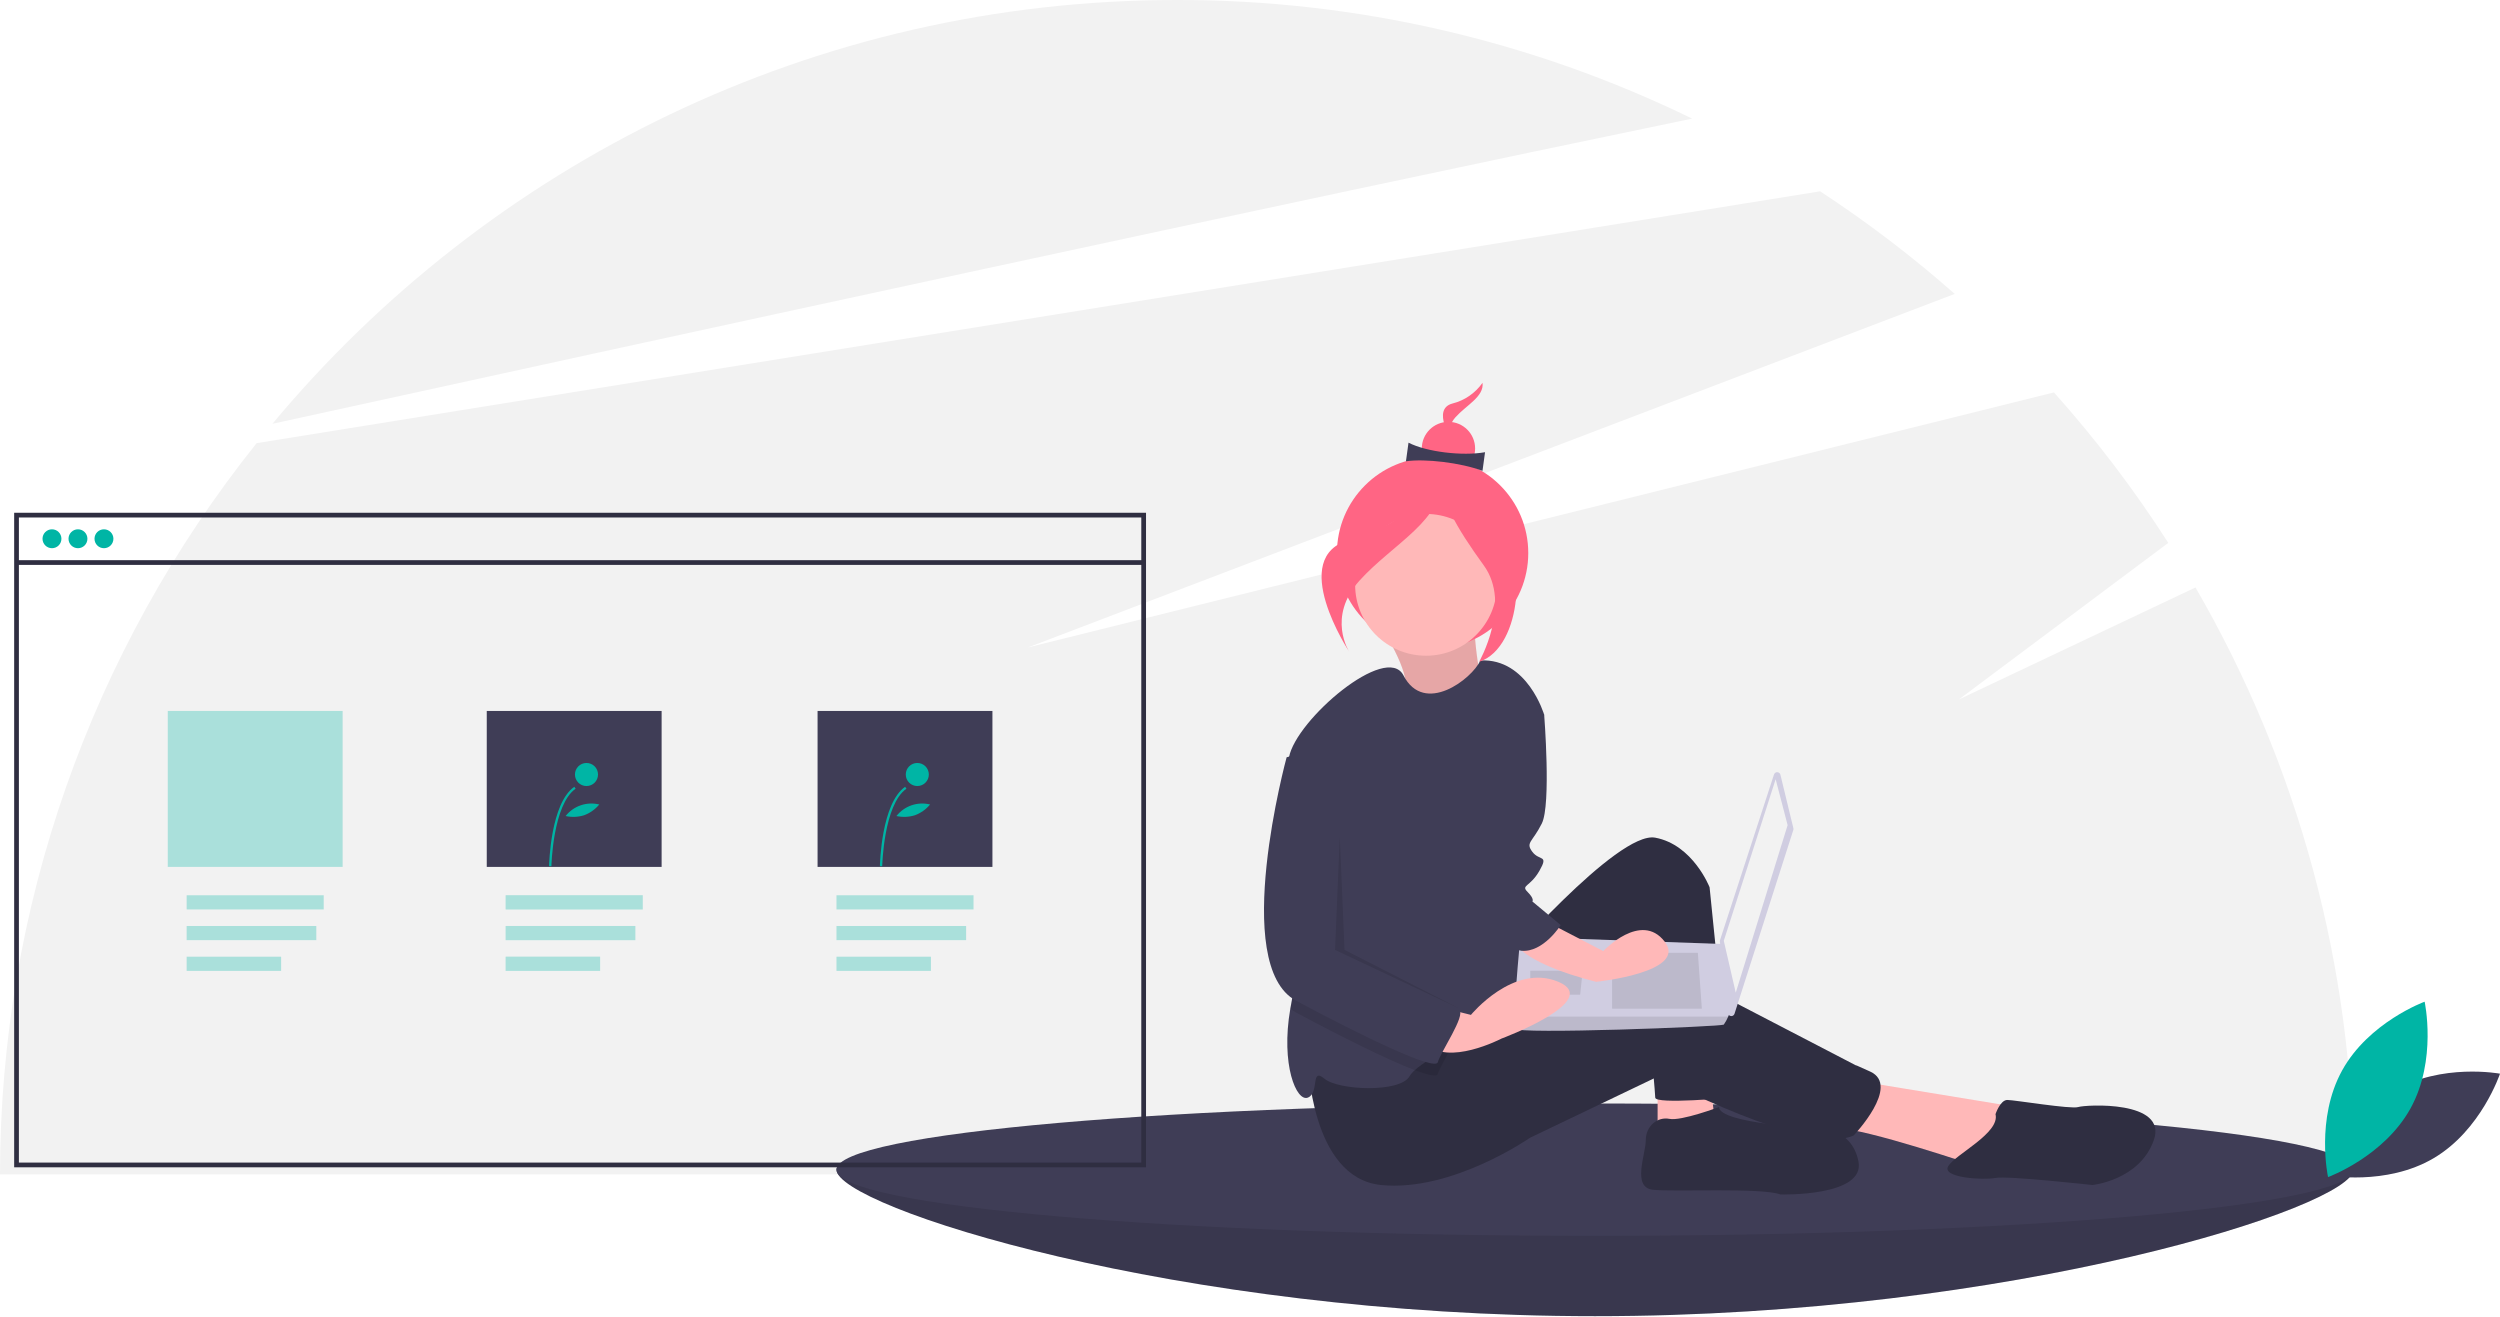
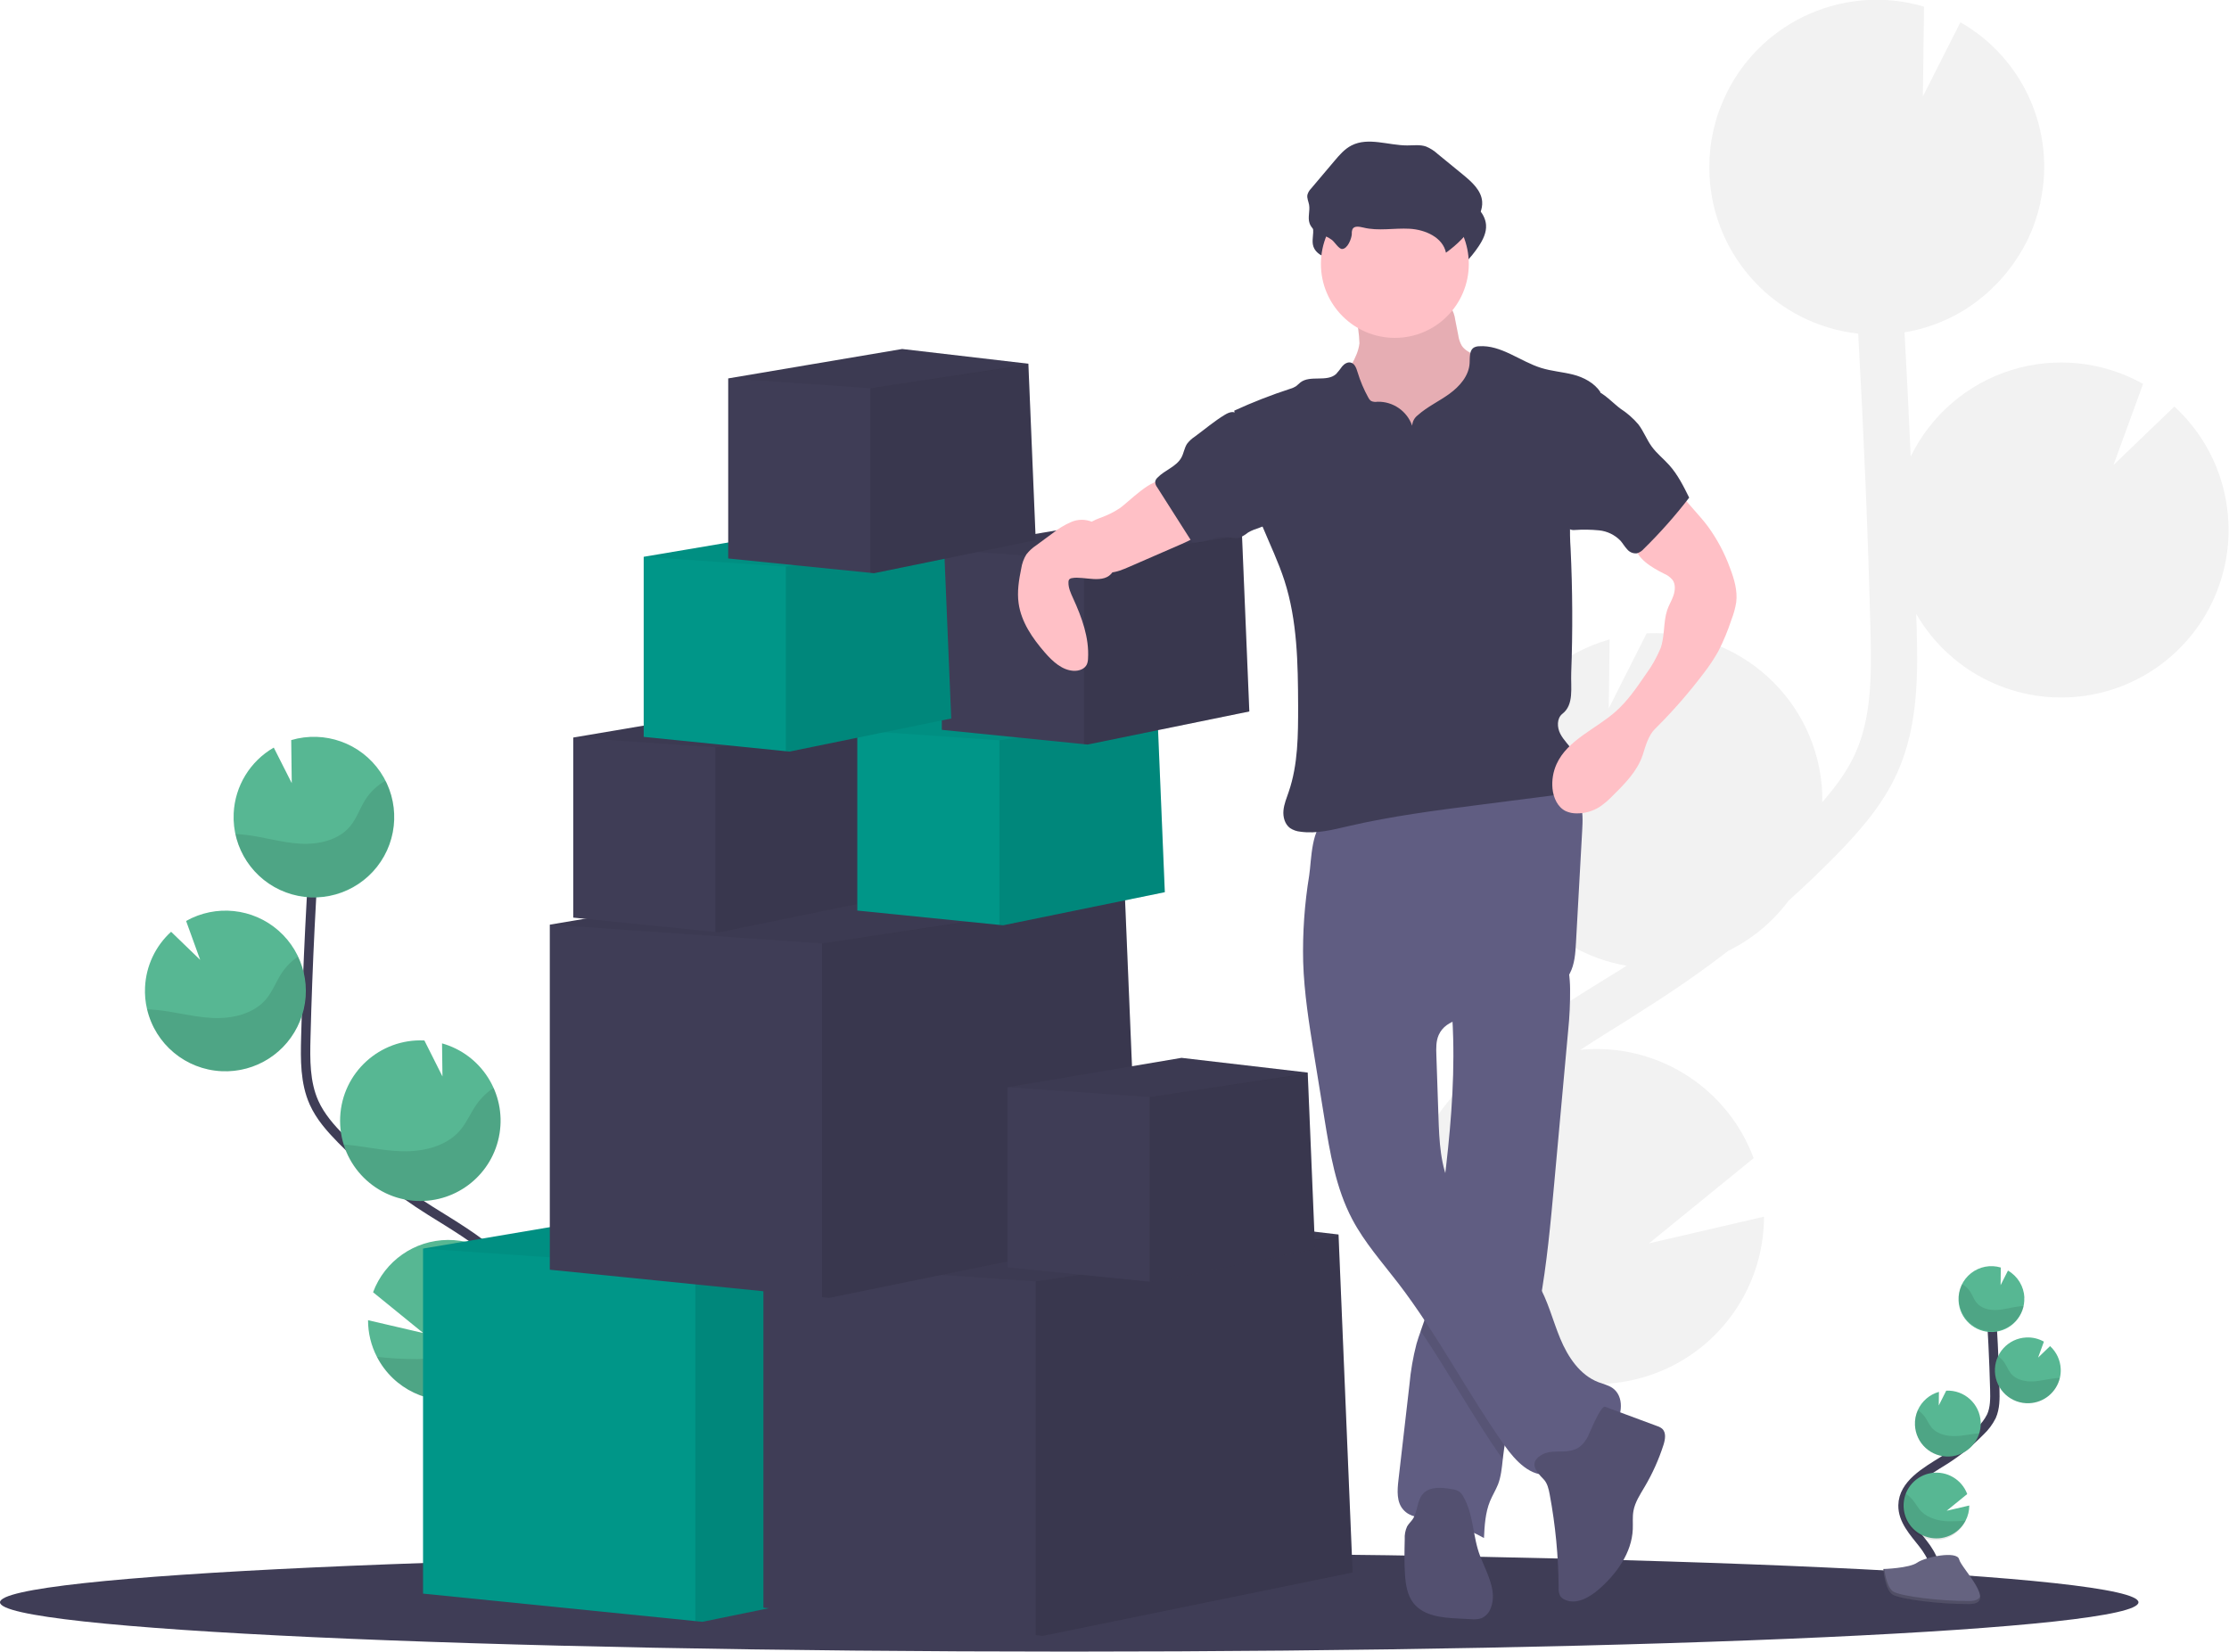
- <svg xmlns="http://www.w3.org/2000/svg" id="e8c09660-db65-4061-a2dc-920e909a0453" data-name="Layer 1" width="1057.994" height="557" viewBox="0 0 1057.994 557">
-   <path d="M1000.122,420.112,899.997,467.5l88.615-66.262a500.056,500.056,0,0,0-48.384-63.668L505.997,445.5,898.23,295.876a499.981,499.981,0,0,0-56.958-43.414L179.606,359.039A495.88,495.88,0,0,0,71.003,668.5h995.987A495.613,495.613,0,0,0,1000.122,420.112Z" transform="translate(-71.00317 -171.5)" fill="#f2f2f2" />
-   <path d="M787.12,221.695A495.972,495.972,0,0,0,568.997,171.5c-153.83,0-291.361,69.753-382.71,179.349C342.713,316.574,615.064,257.243,787.12,221.695Z" transform="translate(-71.00317 -171.5)" fill="#f2f2f2" />
-   <path d="M1066.997,666.5c0,15.464-143.717,62-321,62s-321-46.536-321-62,143.717,6,321,6S1066.997,651.036,1066.997,666.5Z" transform="translate(-71.00317 -171.5)" fill="#3f3d56" />
-   <path d="M1066.997,666.5c0,15.464-143.717,62-321,62s-321-46.536-321-62,143.717,6,321,6S1066.997,651.036,1066.997,666.5Z" transform="translate(-71.00317 -171.5)" opacity="0.1" />
-   <ellipse cx="674.994" cy="495" rx="321" ry="28" fill="#3f3d56" />
-   <path d="M656.644,438.626s12.911,20.477,8.3,26.021,34.593,5.683,34.593,5.683-5.889-29.788-4.156-36.643Z" transform="translate(-71.00317 -171.5)" fill="#ffb8b8" />
-   <path d="M656.644,438.626s12.911,20.477,8.3,26.021,34.593,5.683,34.593,5.683-5.889-29.788-4.156-36.643Z" transform="translate(-71.00317 -171.5)" opacity="0.1" />
-   <circle cx="606.274" cy="234.063" r="40.484" fill="#ff6584" />
-   <polygon points="701.494 453.5 701.494 477.5 725.494 472.5 723.494 455.5 701.494 453.5" fill="#ffb8b8" />
-   <path d="M857.497,629l67,11-17,25s-47-16-59-16S857.497,629,857.497,629Z" transform="translate(-71.00317 -171.5)" fill="#ffb8b8" />
-   <path d="M705.497,581s50-58,66-55,23,21,23,21l9,89s-32,3-32,0-6-67-6-67-47,104-72,35Z" transform="translate(-71.00317 -171.5)" fill="#2f2e41" />
-   <path d="M624.497,620s1,50,31,53,63-20,63-20l54-25.87s64,33.87,83,24.87c0,0,20-21,7-27s-1,0-1,0l-77-40s-15-4-41,7-61,16-61,16Z" transform="translate(-71.00317 -171.5)" fill="#2f2e41" />
-   <circle cx="603.494" cy="247.5" r="30" fill="#ffb8b8" />
-   <path d="M717.497,503l-2,42s1,55-8,59c-4.55,2.02-13.69,6.08-22.14,10.52-6.34,3.32-12.29,6.84-15.61,9.87a11.194,11.194,0,0,0-2.25,2.61c-4,7-30,6-36,1s-2,6-7,8c-4.84,1.94-11.55-13.92-7.44-37.6.13-.79.28-1.59.44-2.4,4.59-22.95-2.62-77.92-1.51-99.16a37.369,37.369,0,0,1,.51-4.84c3-16,41.28-48.56,48.44-34.69,8.82,17.12,29.08,1.48,32.56-6.31,20-1,27,23,27,23Z" transform="translate(-71.00317 -171.5)" fill="#3f3d56" />
-   <path d="M798.497,640s-16,6-21,5-10,3-10,9-6,20,3,21,46-1,54,2c0,0,36,1,33-14s-18-14-18-14S798.497,647,798.497,640Z" transform="translate(-71.00317 -171.5)" fill="#2f2e41" />
-   <path d="M915.497,643s2-6,5-6,27,4,30,3,38-3,32,14-26,19-26,19-36-4-41-3-23,0-20-5S917.497,651,915.497,643Z" transform="translate(-71.00317 -171.5)" fill="#2f2e41" />
-   <path d="M824.471,499.363l5.486,22.63a1.414,1.414,0,0,1-.027.764l-24.886,77.77a1.413,1.413,0,0,1-2.751-.271l-3.443-30.296a1.414,1.414,0,0,1,.061-.598l22.843-70.104A1.413,1.413,0,0,1,824.471,499.363Z" transform="translate(-71.00317 -171.5)" fill="#d0cde1" />
-   <polygon points="751.45 329.775 756.515 349.191 734.565 420.104 729.5 398.155 751.45 329.775" fill="#f2f2f2" />
-   <path d="M711.862,606.8c.844,2.533,87.797-.844,88.641-1.688a18.324,18.324,0,0,0,1.857-3.377c.794-1.688,1.52-3.377,1.52-3.377l-3.377-27.335-86.109-3.056s-2.153,23.165-2.592,33.768A25.331,25.331,0,0,0,711.862,606.8Z" transform="translate(-71.00317 -171.5)" fill="#d0cde1" />
-   <polygon points="718.526 403.22 720.214 426.858 682.225 426.858 682.225 403.22 718.526 403.22" opacity="0.1" />
-   <polygon points="669.562 410.818 669.789 410.773 668.718 420.949 647.612 420.949 647.612 410.818 669.562 410.818" opacity="0.1" />
-   <path d="M711.862,606.8c.844,2.533,87.797-.844,88.641-1.688a18.324,18.324,0,0,0,1.857-3.377H711.803A25.331,25.331,0,0,0,711.862,606.8Z" transform="translate(-71.00317 -171.5)" opacity="0.1" />
-   <path d="M698.409,333.5a22.13,22.13,0,0,1-12.769,8.778c-8.929,2.391-.073,15.809-.073,15.809s-3.22-4.879,1.425-10.046S699.112,339.34,698.409,333.5Z" transform="translate(-71.00317 -171.5)" fill="#ff6584" />
-   <circle cx="612.982" cy="189.806" r="11.283" fill="#ff6584" />
-   <path d="M698.39,370.762c-9.198-3.479-24.513-5.243-32.392-4.037l1.081-7.891c7.575,3.915,22.82,5.755,32.392,4.037Z" transform="translate(-71.00317 -171.5)" fill="#3f3d56" />
-   <path d="M680.592,373.587s-11.527,19.174-38.332,26.351-.219,47.458-.219,47.458-9.668-14.647,4.277-30.159S682.702,391.12,680.592,373.587Z" transform="translate(-71.00317 -171.5)" fill="#ff6584" />
-   <path d="M681.507,372.422s11.074,26.336,23.231,28.826,11.235,44.103-7.777,50.344c0,0,13.863-24.396,2.013-40.757S679.64,381.54,681.507,372.422Z" transform="translate(-71.00317 -171.5)" fill="#ff6584" />
-   <path d="M685.357,614.52c-2.47,4.67-5.37,9.52-5.86,11.48-.33,1.33-3.99.56-9.75-1.61-11.55-4.37-31.57-14.38-50.25-24.39a15.775,15.775,0,0,1-2.44-1.6c.13-.79.28-1.59.44-2.4,4.59-22.95-2.62-77.92-1.51-99.16l8.51-2.84,17,16v68s44,24,47,26C690.027,605.02,687.917,609.67,685.357,614.52Z" transform="translate(-71.00317 -171.5)" opacity="0.1" />
-   <path d="M722.497,560l27,14s16-17,26-4-29,17-29,17-34-8-35-19S722.497,560,722.497,560Z" transform="translate(-71.00317 -171.5)" fill="#ffb8b8" />
-   <path d="M677.497,597l16,4s18-22,37-14-24,24-24,24-23,12-32,2S677.497,597,677.497,597Z" transform="translate(-71.00317 -171.5)" fill="#ffb8b8" />
-   <path d="M712.497,465c1,1,12,9,12,9s3,38-1,46-7,8-4,12,7,1,3,8-8,6-5,9,2,4,2,4l12,10s-7.362,11.726-16.681,10.863S697.497,528,697.497,528Z" transform="translate(-71.00317 -171.5)" fill="#3f3d56" />
-   <path d="M624.497,489l-9,3s-24,88,4,103,59,30,60,26,12-20,9-22-47-26-47-26V505Z" transform="translate(-71.00317 -171.5)" fill="#3f3d56" />
-   <polygon points="566.994 354 564.994 402 617.994 427 568.994 402 566.994 354" opacity="0.1" />
-   <path d="M1084.097,633.143c-20.155,11.884-28.088,35.774-28.088,35.774s24.745,4.621,44.9-7.263,28.088-35.774,28.088-35.774S1104.252,621.259,1084.097,633.143Z" transform="translate(-71.00317 -171.5)" fill="#3f3d56" />
-   <path d="M1091.16,640.511c-11.287,20.496-34.933,29.128-34.933,29.128s-5.347-24.598,5.94-45.094,34.933-29.128,34.933-29.128S1102.446,620.016,1091.16,640.511Z" transform="translate(-71.00317 -171.5)" fill="#00b5a5" />
-   <circle cx="21.994" cy="228" r="4" fill="#00b5a5" />
-   <circle cx="32.994" cy="228" r="4" fill="#00b5a5" />
-   <circle cx="43.994" cy="228" r="4" fill="#00b5a5" />
-   <rect x="78.994" y="378.873" width="58" height="6" fill="#00b5a5" opacity="0.3" />
-   <rect x="78.994" y="391.873" width="54.865" height="6" fill="#00b5a5" opacity="0.3" />
-   <rect x="78.994" y="404.873" width="39.973" height="6" fill="#00b5a5" opacity="0.3" />
-   <g opacity="0.3">
-     <rect x="213.994" y="378.873" width="58" height="6" fill="#00b5a5" />
-     <rect x="213.994" y="391.873" width="54.865" height="6" fill="#00b5a5" />
-     <rect x="213.994" y="404.873" width="39.973" height="6" fill="#00b5a5" />
-     <rect x="213.994" y="378.873" width="58" height="6" fill="#00b5a5" opacity="0.3" />
-     <rect x="213.994" y="391.873" width="54.865" height="6" fill="#00b5a5" opacity="0.3" />
-     <rect x="213.994" y="404.873" width="39.973" height="6" fill="#00b5a5" opacity="0.3" />
-   </g>
-   <rect x="353.994" y="378.873" width="58" height="6" fill="#00b5a5" opacity="0.3" />
-   <rect x="353.994" y="391.873" width="54.865" height="6" fill="#00b5a5" opacity="0.3" />
-   <rect x="353.994" y="404.873" width="39.973" height="6" fill="#00b5a5" opacity="0.3" />
-   <rect x="70.994" y="300.873" width="74" height="66" fill="#00b5a5" opacity="0.3" />
-   <rect x="205.994" y="300.873" width="74" height="66" fill="#3f3d56" />
-   <rect x="345.994" y="300.873" width="74" height="66" fill="#3f3d56" />
-   <path d="M304.355,538.095l-.976-.019c.021-1.081.631-26.561,10.662-33.604l.561.799C304.976,512.03,304.36,537.835,304.355,538.095Z" transform="translate(-71.00317 -171.5)" fill="#00b5a5" />
-   <circle cx="248.2" cy="327.768" r="4.881" fill="#00b5a5" />
-   <path d="M318.216,516.504a15.198,15.198,0,0,1-7.841.339,13.85,13.85,0,0,1,14.24-4.884A15.198,15.198,0,0,1,318.216,516.504Z" transform="translate(-71.00317 -171.5)" fill="#00b5a5" />
-   <path d="M444.355,538.095l-.976-.019c.021-1.081.631-26.561,10.662-33.604l.561.799C444.976,512.03,444.36,537.835,444.355,538.095Z" transform="translate(-71.00317 -171.5)" fill="#00b5a5" />
-   <circle cx="388.2" cy="327.768" r="4.881" fill="#00b5a5" />
-   <path d="M458.216,516.504a15.198,15.198,0,0,1-7.841.339,13.85,13.85,0,0,1,14.24-4.884A15.198,15.198,0,0,1,458.216,516.504Z" transform="translate(-71.00317 -171.5)" fill="#00b5a5" />
-   <path d="M555.997,665.5h-479v-277h479Zm-477-2h475v-273h-475Z" transform="translate(-71.00317 -171.5)" fill="#2f2e41" />
-   <rect x="6.994" y="237.065" width="477" height="2" fill="#2f2e41" />
+ <svg xmlns="http://www.w3.org/2000/svg" id="ab82d996-d758-4a94-9ad9-9e4bd5f70489" data-name="Layer 1" width="949.57" height="703.65" viewBox="0 0 949.57 703.65">
+   <path d="M808.53,515.61,816,511c.71-.45,1.41-.93,2.13-1.38a71.35,71.35,0,0,1-59.18-67,70.61,70.61,0,0,1,6.16-32.5,71.47,71.47,0,0,1,45.81-39.52l-.37,29.4,16.15-32a.64.64,0,0,1,.2,0,71.34,71.34,0,0,1,74.59,67.94c.06,1.36,0,2.7,0,4,5.62-6.41,10.72-13.28,14.1-20.81,6.84-15.25,7-32.52,6.43-53.51-1.08-41.6-2.87-83.51-5.21-125.3a71.3,71.3,0,0,1-63.35-67.49c-.1-2.19-.07-4.34,0-6.48,0-.53,0-1.07.08-1.6.14-2.07.33-4.12.65-6.14,0-.34.12-.66.18-1q.44-2.57,1.05-5.08c.16-.62.31-1.25.48-1.87.5-1.82,1-3.61,1.69-5.38.21-.59.46-1.16.68-1.74.51-1.3,1.06-2.58,1.64-3.85.31-.67.61-1.33.94-2,.08-.17.15-.34.24-.51l0,0a71.29,71.29,0,0,1,83.76-36.18l-.48,38.26,16-31.6a70.9,70.9,0,0,1,34,76.87h.08c-.11.51-.27,1-.39,1.5-.22.94-.46,1.87-.72,2.8-.34,1.19-.72,2.36-1.11,3.53-.3.87-.59,1.76-.92,2.62-.48,1.26-1,2.49-1.58,3.72-.32.72-.61,1.45-1,2.16q-1.37,2.76-3,5.4c-.37.61-.79,1.19-1.18,1.8-.76,1.18-1.53,2.35-2.36,3.49-.51.7-1.06,1.37-1.6,2.06-.78,1-1.58,2-2.41,2.91-.59.67-1.19,1.33-1.81,2-.87.92-1.77,1.81-2.7,2.69-.61.59-1.23,1.18-1.87,1.74-1.05.93-2.15,1.82-3.26,2.69-.56.44-1.1.9-1.68,1.32q-2.53,1.88-5.23,3.53c-.34.2-.7.37-1,.57-1.5.89-3,1.72-4.61,2.5-.67.33-1.37.62-2.06.93-1.29.58-2.59,1.14-3.92,1.65-.77.29-1.56.56-2.35.83-1.31.45-2.64.86-4,1.23-.8.22-1.59.44-2.4.63-1.46.35-2.95.64-4.45.89-.1,0-.19,0-.29.06q1.48,26.44,2.63,52.91a71.3,71.3,0,0,1,99-30.95l-12.61,34.55,25.94-24.91a71.14,71.14,0,0,1,23,49.26,69.82,69.82,0,0,1-1.81,19.65,71.31,71.31,0,0,1-131.17,19.43c0,1.79.13,3.59.18,5.38.47,18.52,1.06,41.56-8.17,62.14-6.25,13.95-16.32,25.28-26.27,35.43-6.47,6.61-13.18,13-20.06,19.19a71.34,71.34,0,0,1-25.76,21.42q-16.95,13.06-35.1,24.46L819,532.48c-6.79,4.21-13.75,8.53-20.58,13,1.2-.12,2.39-.25,3.61-.3a71.37,71.37,0,0,1,70.24,46.43L827.69,627.9l49-11.37a71.37,71.37,0,0,1-102.28,64.25c1.1,1.38,2.21,2.75,3.31,4.12,2.19,2.73,4.37,5.44,6.5,8.13,29,36.73,37.08,71.61,22.71,98.2l-17.46-9.44c14-25.88-7-59-20.83-76.46-2.09-2.64-4.23-5.3-6.39-8-18.53-23-39.53-49.12-39-81.13C724,568,770.89,538.93,808.53,515.61Z" transform="translate(-125.21 -98.18)" fill="#f2f2f2" />
+   <ellipse cx="455.5" cy="682.65" rx="455.5" ry="21" fill="#3f3d56" />
+   <path d="M948.7,773c3-5.51-.4-12.26-4.28-17.18s-8.61-10-8.51-16.29c.14-9,9.69-14.31,17.33-19.08a84.8,84.8,0,0,0,15.55-12.51,22.79,22.79,0,0,0,4.79-6.4c1.57-3.52,1.53-7.52,1.43-11.38q-.5-19.26-1.9-38.48" transform="translate(-125.21 -98.18)" fill="none" stroke="#3f3d56" stroke-miterlimit="10" stroke-width="4" />
+   <path d="M987.62,651a14.06,14.06,0,0,0-7-11.5l-3.14,6.22.09-7.52a14,14,0,0,0-18,14.12,14,14,0,0,0,28-1.32Z" transform="translate(-125.21 -98.18)" fill="#57b793" />
+   <path d="M962.59,746a14,14,0,1,1,.67-11.3l-8.76,7.13,9.64-2.24A14,14,0,0,1,962.59,746Z" transform="translate(-125.21 -98.18)" fill="#57b793" />
+   <path d="M955.66,718.71A14,14,0,0,1,941,705.34a13.8,13.8,0,0,1,1.21-6.39,14.06,14.06,0,0,1,9-7.78l-.07,5.79,3.18-6.3h0a14,14,0,0,1,1.31,28.05Z" transform="translate(-125.21 -98.18)" fill="#57b793" />
+   <path d="M989.73,696a14,14,0,0,1-1.32-28,13.9,13.9,0,0,1,7.52,1.78l-2.48,6.8,5.1-4.9a14,14,0,0,1,4.54,9.69,13.69,13.69,0,0,1-.36,3.86A14,14,0,0,1,989.73,696Z" transform="translate(-125.21 -98.18)" fill="#57b793" />
+   <path d="M985.73,654.7c-3.24.36-6.39,1.37-9.64,1.57s-6.82-.58-8.88-3.11c-1.11-1.36-1.66-3.08-2.6-4.56a10,10,0,0,0-3.53-3.33,14,14,0,1,0,26.24,9.32C986.78,654.61,986.25,654.65,985.73,654.7Z" transform="translate(-125.21 -98.18)" opacity="0.1" />
+   <path d="M989.73,696a14,14,0,0,1-13.35-20,10.4,10.4,0,0,1,2.82,2.83c1,1.51,1.6,3.25,2.78,4.64,2.18,2.57,5.92,3.41,9.31,3.25s6.65-1.11,10-1.42c.46,0,.94-.08,1.41-.09A14,14,0,0,1,989.73,696Z" transform="translate(-125.21 -98.18)" opacity="0.1" />
+   <path d="M955.66,718.71A14,14,0,0,1,941,705.34a13.8,13.8,0,0,1,1.21-6.39,11.52,11.52,0,0,1,3,2.85c1.09,1.54,1.77,3.31,3,4.73,2.37,2.64,6.35,3.57,9.94,3.48s6.82-.93,10.28-1.19A14.06,14.06,0,0,1,955.66,718.71Z" transform="translate(-125.21 -98.18)" opacity="0.1" />
+   <path d="M962.59,746A14,14,0,0,1,937,734.5a14.56,14.56,0,0,1,3.08,2.75c1.33,1.63,2.21,3.47,3.76,5,2.87,2.81,7.5,4,11.62,4.08A60.15,60.15,0,0,0,962.59,746Z" transform="translate(-125.21 -98.18)" opacity="0.1" />
+   <path d="M927.54,766.65s11.07-.34,14.41-2.72,17-5.22,17.87-1.4,16.65,19,4.14,19.06-29.06-2-32.39-4S927.54,766.65,927.54,766.65Z" transform="translate(-125.21 -98.18)" fill="#656380" />
+   <path d="M964.18,780.26c-12.5.1-29.06-2-32.39-4-2.53-1.54-3.55-7.09-3.88-9.65l-.37,0s.7,8.93,4,11,19.88,4.08,32.39,4c3.61,0,4.86-1.32,4.79-3.22C968.25,779.52,966.87,780.24,964.18,780.26Z" transform="translate(-125.21 -98.18)" opacity="0.2" />
+   <path d="M319.62,742.15c-7.26-13.44,1-29.9,10.44-41.88s21-24.44,20.75-39.71c-.36-21.94-23.64-34.89-42.24-46.52a206.29,206.29,0,0,1-37.93-30.49c-4.57-4.67-9-9.65-11.66-15.61-3.84-8.58-3.74-18.33-3.49-27.73q1.2-47,4.64-93.82" transform="translate(-125.21 -98.18)" fill="none" stroke="#3f3d56" stroke-miterlimit="10" stroke-width="4" />
+   <path d="M224.76,444.68a34.21,34.21,0,0,1,17.08-28l7.66,15.15-.23-18.34a34.22,34.22,0,1,1-24.51,31.22Z" transform="translate(-125.21 -98.18)" fill="#57b793" />
+   <path d="M285.78,676.24a34.2,34.2,0,0,0,64.59-14,33.76,33.76,0,0,0-2.23-13.88,34.22,34.22,0,0,0-64,.37l21.37,17.38L282,660.64A33.83,33.83,0,0,0,285.78,676.24Z" transform="translate(-125.21 -98.18)" fill="#57b793" />
+   <path d="M302.67,609.82a34.22,34.22,0,0,0,10.85-67.12l.18,14.09L306,541.46h-.09a34.22,34.22,0,0,0-3.19,68.37Z" transform="translate(-125.21 -98.18)" fill="#57b793" />
+   <path d="M219.61,554.55a34.22,34.22,0,1,0-15.12-64l6,16.57L198.1,495.15A34.06,34.06,0,0,0,187,518.77a33.37,33.37,0,0,0,.87,9.42A34.21,34.21,0,0,0,219.61,554.55Z" transform="translate(-125.21 -98.18)" fill="#57b793" />
+   <path d="M229.36,453.8c7.9.87,15.58,3.32,23.5,3.81s16.63-1.4,21.64-7.56c2.7-3.32,4.05-7.52,6.33-11.14a24.28,24.28,0,0,1,8.62-8.11,34.22,34.22,0,1,1-64,22.71C226.78,453.57,228.08,453.66,229.36,453.8Z" transform="translate(-125.21 -98.18)" opacity="0.1" />
+   <path d="M219.61,554.55a34.24,34.24,0,0,0,32.55-48.8,25.31,25.31,0,0,0-6.88,6.88c-2.44,3.68-3.91,7.93-6.78,11.31-5.33,6.26-14.43,8.31-22.69,7.94s-16.23-2.73-24.45-3.48c-1.14-.1-2.3-.18-3.45-.21A34.21,34.21,0,0,0,219.61,554.55Z" transform="translate(-125.21 -98.18)" opacity="0.1" />
+   <path d="M302.67,609.82a34.21,34.21,0,0,0,32.82-48.17,27.67,27.67,0,0,0-7.23,7c-2.66,3.75-4.32,8.07-7.43,11.53-5.77,6.43-15.47,8.7-24.22,8.49-8.47-.18-16.63-2.26-25.05-2.91A34.24,34.24,0,0,0,302.67,609.82Z" transform="translate(-125.21 -98.18)" opacity="0.1" />
+   <path d="M285.78,676.24a34.2,34.2,0,0,0,64.59-14,33.76,33.76,0,0,0-2.23-13.88,34.26,34.26,0,0,0-7.5,6.69c-3.25,4-5.4,8.46-9.16,12.16-7,6.86-18.29,9.7-28.34,10A146.77,146.77,0,0,1,285.78,676.24Z" transform="translate(-125.21 -98.18)" opacity="0.1" />
+   <polygon points="431.22 663.95 299.22 690.95 296.22 690.65 180.22 678.95 180.22 531.95 322.22 507.95 425.22 519.95 425.25 520.6 425.26 520.92 431.22 663.95" fill="#009688" />
+   <polygon points="431.22 663.95 299.22 690.95 296.22 690.65 296.22 539.95 425.25 520.6 431.22 663.95" opacity="0.1" />
+   <polygon points="425.26 520.92 425.22 520.95 296.22 539.95 180.22 531.95 322.22 507.95 425.22 519.95 425.25 520.6 425.26 520.92" opacity="0.05" />
+   <polygon points="576.22 669.95 444.22 696.95 441.22 696.65 325.22 684.95 325.22 537.95 467.22 513.95 570.22 525.95 570.25 526.6 570.26 526.92 576.22 669.95" fill="#3f3d56" />
+   <polygon points="576.22 669.95 444.22 696.95 441.22 696.65 441.22 545.95 570.25 526.6 576.22 669.95" opacity="0.1" />
+   <polygon points="570.26 526.92 570.22 526.95 441.22 545.95 325.22 537.95 467.22 513.95 570.22 525.95 570.25 526.6 570.26 526.92" opacity="0.05" />
+   <polygon points="485.22 525.95 353.22 552.95 350.22 552.65 234.22 540.95 234.22 393.95 376.22 369.95 479.22 381.95 479.25 382.6 479.26 382.92 485.22 525.95" fill="#3f3d56" />
+   <polygon points="485.22 525.95 353.22 552.95 350.22 552.65 350.22 401.95 479.25 382.6 485.22 525.95" opacity="0.1" />
+   <polygon points="479.26 382.92 479.22 382.95 350.22 401.95 234.22 393.95 376.22 369.95 479.22 381.95 479.25 382.6 479.26 382.92" opacity="0.05" />
+   <polygon points="560.22 532.11 491.33 546.21 489.76 546.05 429.22 539.94 429.22 463.22 503.33 450.69 557.09 456.96 557.11 457.3 557.11 457.46 560.22 532.11" fill="#3f3d56" />
+   <polygon points="560.22 532.11 491.33 546.21 489.76 546.05 489.76 467.4 557.11 457.3 560.22 532.11" opacity="0.1" />
+   <polygon points="557.11 457.46 557.09 457.48 489.76 467.4 429.22 463.22 503.33 450.69 557.09 456.96 557.11 457.3 557.11 457.46" opacity="0.05" />
+   <polygon points="375.22 383.11 306.33 397.2 304.76 397.05 244.22 390.94 244.22 314.22 318.33 301.69 372.09 307.96 372.11 308.3 372.11 308.46 375.22 383.11" fill="#3f3d56" />
+   <polygon points="375.22 383.11 306.33 397.2 304.76 397.05 304.76 318.4 372.11 308.3 375.22 383.11" opacity="0.1" />
+   <polygon points="372.11 308.46 372.09 308.48 304.76 318.4 244.22 314.22 318.33 301.69 372.09 307.96 372.11 308.3 372.11 308.46" opacity="0.05" />
+   <polygon points="496.22 380.11 427.33 394.2 425.76 394.05 365.22 387.94 365.22 311.22 439.33 298.69 493.09 304.96 493.11 305.3 493.11 305.46 496.22 380.11" fill="#009688" />
+   <polygon points="496.22 380.11 427.33 394.2 425.76 394.05 425.76 315.4 493.11 305.3 496.22 380.11" opacity="0.1" />
+   <polygon points="493.11 305.46 493.09 305.48 425.76 315.4 365.22 311.22 439.33 298.69 493.09 304.96 493.11 305.3 493.11 305.46" opacity="0.05" />
+   <polygon points="532.22 303.11 463.33 317.2 461.76 317.05 401.22 310.94 401.22 234.22 475.33 221.69 529.09 227.96 529.11 228.3 529.11 228.46 532.22 303.11" fill="#3f3d56" />
+   <polygon points="532.22 303.11 463.33 317.2 461.76 317.05 461.76 238.4 529.11 228.3 532.22 303.11" opacity="0.1" />
+   <polygon points="529.11 228.46 529.09 228.48 461.76 238.4 401.22 234.22 475.33 221.69 529.09 227.96 529.11 228.3 529.11 228.46" opacity="0.05" />
+   <path d="M704.35,244.45c-.73,6.5-5.69,11.74-7.53,18-2.76,9.45,2,19.6,8.56,27A59.77,59.77,0,0,0,747,309.19a17.91,17.91,0,0,0,6.88-.75,14.94,14.94,0,0,0,5.23-3.58c4.92-4.95,7.57-11.8,8.62-18.71s.65-13.94.24-20.91a11.83,11.83,0,0,0-.78-4.22,10.72,10.72,0,0,0-2.71-3.33,63,63,0,0,0-11.65-8.47c-1.8-1-3.73-2-4.88-3.73a12.21,12.21,0,0,1-1.51-4.47l-1.29-6.56a12.86,12.86,0,0,0-1.89-5.32c-2.27-3.06-6.62-3.48-10.43-3.63l-14-.55c-4.35-.17-10.07-1.42-14.32-.56-4,.79-2.65,4.45-1.93,7.77A56.18,56.18,0,0,1,704.35,244.45Z" transform="translate(-125.21 -98.18)" fill="#ffc0c6" />
+   <path d="M704.35,244.45c-.73,6.5-5.69,11.74-7.53,18-2.76,9.45,2,19.6,8.56,27A59.77,59.77,0,0,0,747,309.19a17.91,17.91,0,0,0,6.88-.75,14.94,14.94,0,0,0,5.23-3.58c4.92-4.95,7.57-11.8,8.62-18.71s.65-13.94.24-20.91a11.83,11.83,0,0,0-.78-4.22,10.72,10.72,0,0,0-2.71-3.33,63,63,0,0,0-11.65-8.47c-1.8-1-3.73-2-4.88-3.73a12.21,12.21,0,0,1-1.51-4.47l-1.29-6.56a12.86,12.86,0,0,0-1.89-5.32c-2.27-3.06-6.62-3.48-10.43-3.63l-14-.55c-4.35-.17-10.07-1.42-14.32-.56-4,.79-2.65,4.45-1.93,7.77A56.18,56.18,0,0,1,704.35,244.45Z" transform="translate(-125.21 -98.18)" opacity="0.1" />
+   <path d="M793.26,537.21l-5.94,65.12c-1.55,17.08-3.13,34.23-6.17,51.09-1,5.81-2.28,11.59-3.74,17.32-4.06,15.91-9.95,31.46-11.85,47.77-.06.47-.11,1-.16,1.43-.39,3.6-.73,7.24-2,10.6-1,2.49-2.41,4.76-3.44,7.22-2,4.92-2.32,10.36-2.57,15.69a67.64,67.64,0,0,0-23.29-8c-4-.59-8.35-1-11-4-3-3.26-2.65-8.25-2.15-12.63q2.36-20.4,4.7-40.78a106.28,106.28,0,0,1,3-17.32c.54-1.89,1.19-3.75,1.85-5.61.91-2.56,1.83-5.12,2.52-7.75A93.33,93.33,0,0,0,735,644.53c1.61-13.68,3.55-27.33,5.25-41l.09-.72c2.55-20.72,4.49-41.54,3.93-62.41-.08-3.09-.21-6.18-.41-9.28-.28-4.49-.69-6.87,3-9.68,4.11-3.1,9.52-5.27,14.22-7.3,2.53-1.1,30.39-11,31-8.82a54.29,54.29,0,0,1,2,14.22A158.22,158.22,0,0,1,793.26,537.21Z" transform="translate(-125.21 -98.18)" fill="#605d82" />
+   <path d="M781.15,653.42c-1,5.81-2.28,11.59-3.74,17.32-4.06,15.91-9.95,31.46-11.85,47.77-.06.47-.11,1-.16,1.43-12.42-17.74-22.88-36.82-35-54.75.91-2.56,1.83-5.12,2.52-7.75A93.33,93.33,0,0,0,735,644.53c1.61-13.68,3.55-27.33,5.25-41l.09-.72a42.47,42.47,0,0,0,3,8.41c8.14,16.54,27.48,24.9,36.94,40.73Q780.75,652.69,781.15,653.42Z" transform="translate(-125.21 -98.18)" opacity="0.1" />
+   <path d="M680.37,508c.41,13.26,2.53,26.41,4.65,39.51l4.37,27c2.39,14.8,4.89,29.89,11.89,43.14,5.24,9.92,12.78,18.38,19.61,27.27,16.78,21.86,29.39,46.63,45.3,69.13,4.63,6.54,11.24,13.62,19.13,12.25,5.18-.89,8.94-5.21,13-8.53,4.8-3.92,10.58-6.79,14.36-11.71s4.52-13.08-.6-16.58c-1.75-1.19-3.88-1.64-5.86-2.4-7.93-3-13.07-10.76-16.33-18.6s-5.25-16.25-9.6-23.54c-9.46-15.83-28.81-24.19-36.95-40.74-4.56-9.26-5-20-5.34-30.27l-.89-26.31c-.1-2.88-.17-5.87,1-8.5,3.11-7,12.51-7.66,20.13-8.55a68.75,68.75,0,0,0,24.67-7.78c4.39-2.37,8.67-5.39,11-9.79,2.14-4,2.43-8.71,2.68-13.25l2.64-47.69c.23-4.1.43-8.35-1-12.19-3.63-9.66-15.83-12.82-26.14-12.36-19.18.86-36.88,9.11-55,14.69-4.49,1.38-9,2.62-13.63,3.55-4,.81-9,.48-12.84,1.78-6.88,2.32-6.71,17.38-7.68,23.62A198.29,198.29,0,0,0,680.37,508Z" transform="translate(-125.21 -98.18)" fill="#605d82" />
+   <path d="M782.72,728.32c1.69,1.71,2.24,4.21,2.68,6.57a224.15,224.15,0,0,1,3.8,39.71,6.58,6.58,0,0,0,.71,3.6,4.59,4.59,0,0,0,1.87,1.5c4.89,2.33,10.56-.92,14.64-4.49,7.55-6.61,13.94-15.49,14.37-25.52.11-2.58-.18-5.19.27-7.74.66-3.78,2.87-7.07,4.81-10.37a88.05,88.05,0,0,0,8-17.82c.74-2.34,1.24-5.28-.6-6.91a6.43,6.43,0,0,0-2.17-1.13L809,697.52c-1.92-.71-6.68,11.52-7.43,12.86-1.85,3.27-3.69,5.12-7.4,5.88s-8.29-.34-11.83,1.55C776.34,721,779.33,724.91,782.72,728.32Z" transform="translate(-125.21 -98.18)" fill="#535070" />
+   <path d="M748.64,735.87a6.73,6.73,0,0,0-1.68-2.13,7.53,7.53,0,0,0-3.39-1.15c-4.2-.72-9.18-1.19-12.09,1.94-2.72,2.93-2.25,7.7-4.52,11-.72,1-1.7,1.9-2.32,3a11.26,11.26,0,0,0-1,5.38c-.12,5.09-.24,10.2.12,15.28.29,4.26,1,8.73,3.67,12.07,4.28,5.36,12,6.13,18.84,6.47l5.55.29a11,11,0,0,0,4.54-.42,7.45,7.45,0,0,0,3.92-4.31c2.89-7.18-1.68-14.91-4.5-22.11C752.53,752.89,753.11,743.7,748.64,735.87Z" transform="translate(-125.21 -98.18)" fill="#535070" />
+   <path d="M702.75,207.8a4.53,4.53,0,0,1,.31-2.14c.81-1.43,2.93-1,4.53-.64,6.43,1.62,13.21.15,19.84.53s14.09,3.69,15.42,10.19a48.21,48.21,0,0,0,12.23-12.56c1.84-2.75,3.44-5.9,3.19-9.2-.36-4.76-4.35-8.32-8-11.34l-11-9a16.71,16.71,0,0,0-4.94-3.14c-2.54-.87-5.32-.45-8-.45-8,0-16.58-3.65-23.71,0-3,1.53-5.23,4.16-7.39,6.72l-9.83,11.64a6.21,6.21,0,0,0-1.58,2.67c-.28,1.42.45,2.82.71,4.25.46,2.6-.66,5.38.2,7.88,1.43,4.14,6.47,4.73,9.55,7.11,1.14.88,2.94,3.89,4.31,3.85C701,214.12,702.68,209.72,702.75,207.8Z" transform="translate(-125.21 -98.18)" fill="#3f3d56" />
+   <circle cx="594.22" cy="112.45" r="31.5" fill="#ffc0c6" />
+   <path d="M726.81,279.56A15.26,15.26,0,0,0,712,269.34a4.45,4.45,0,0,1-2.74-.35,3.79,3.79,0,0,1-1.13-1.4,55.73,55.73,0,0,1-4.59-10.86c-.5-1.67-1.19-3.64-2.88-4.07-1.36-.35-2.75.53-3.66,1.6a35,35,0,0,1-2.62,3.29c-4,3.54-11,.31-15.19,3.56-.69.53-1.26,1.21-2,1.7a9.1,9.1,0,0,1-2.31,1A221.38,221.38,0,0,0,651,273.14c2.8,16.84,5.66,34,12.22,49.75,3.12,7.5,6.65,14.85,9.15,22.58,5.54,17.13,5.78,35.46,5.85,53.47,0,12.32,0,24.9-4,36.56-.9,2.64-2,5.26-2.25,8s.57,5.84,2.82,7.48a9.51,9.51,0,0,0,4.35,1.53c6.91,1,13.87-.82,20.67-2.4,18.23-4.22,36.83-6.64,55.38-9l31.1-4a18.19,18.19,0,0,0,6.44-1.67c5.69-3.11,6.23-11.67,2.69-17.11-1.69-2.61-4.08-4.75-5.51-7.51s-1.54-6.64.91-8.55c5-3.9,3.5-11.13,3.74-17.45q1-26.52-.27-53a103.72,103.72,0,0,1-.18-11c.35-6.22,1.89-12.31,3.43-18.36l9.45-37.2c-2.47-3.9-7.2-6.38-11.67-7.5s-9.14-1.45-13.55-2.82c-9-2.8-17.08-9.9-26.51-9.24a4.85,4.85,0,0,0-2.06.5c-2.12,1.21-1.79,4.27-1.92,6.71-.3,5.41-4.28,9.92-8.66,13.09s-9.4,5.47-13.43,9.08A6,6,0,0,0,726.81,279.56Z" transform="translate(-125.21 -98.18)" fill="#3f3d56" />
+   <path d="M602,314.85a37,37,0,0,1-6.62,3.41c-2.2.87-4.55,1.56-6.35,3.08a10.05,10.05,0,0,0-2.21,2.73A12.13,12.13,0,0,0,598,342.14c2.89-.15,5.62-1.32,8.27-2.47L628.49,330c3.76-1.63,7.82-3.53,9.6-7.23a1.74,1.74,0,0,0,.22-1.15,1.89,1.89,0,0,0-.92-1,49.77,49.77,0,0,1-12.93-12.2c-.91-1.24-2-4.16-3.32-4.91C616.44,300.9,605.77,312.41,602,314.85Z" transform="translate(-125.21 -98.18)" fill="#ffc0c6" />
+   <path d="M839.52,307l8.19,9.36c1.76,2,3.52,4,5.12,6.16a71.67,71.67,0,0,1,9.38,17.67c1.78,4.67,3.26,9.65,2.64,14.61a36,36,0,0,1-2.05,7.43,91.86,91.86,0,0,1-5.57,13.4A76.26,76.26,0,0,1,851,385a219.1,219.1,0,0,1-20.77,23.75c-2.8,2.77-4,7.26-5.19,11-2.25,6.91-7.6,12.3-12.77,17.4a35.19,35.19,0,0,1-5.49,4.72,17.8,17.8,0,0,1-10,2.84,11,11,0,0,1-4.49-.93c-3.54-1.68-5.34-5.77-5.71-9.67a20.7,20.7,0,0,1,1.72-10.36c4.7-10.41,16.77-14.92,25.3-22.52,5-4.45,8.83-10.05,12.61-15.58a54.05,54.05,0,0,0,6.37-11.17c1.9-5.09,1.16-11.11,2.83-16.27.7-2.19,2-4.16,2.71-6.33s.95-4.74-.38-6.61a9.55,9.55,0,0,0-3.71-2.72c-5.45-2.76-11.55-6.32-12.59-12.35a13.22,13.22,0,0,1,2.44-9.43,39,39,0,0,1,6.87-7.2C833.12,311.43,837.13,309.06,839.52,307Z" transform="translate(-125.21 -98.18)" fill="#ffc0c6" />
+   <path d="M596.74,327.91c-1.44-2.92-3.25-5.9-6.17-7.35a11.36,11.36,0,0,0-9,0,34.12,34.12,0,0,0-7.88,4.76l-7.06,5.21a17.37,17.37,0,0,0-4.19,3.87,16.11,16.11,0,0,0-2.18,6c-1,4.87-1.81,9.88-1.11,14.81,1.12,8,5.92,14.92,11.2,21,3.3,3.78,7.38,7.6,12.4,7.77,2.17.07,4.58-.79,5.48-2.76a6.83,6.83,0,0,0,.49-2.46c.54-8.88-2.64-17.55-6.34-25.64-1-2.2-2.08-4.48-2-6.89a1.86,1.86,0,0,1,.3-1.16,1.94,1.94,0,0,1,1.2-.59c5.07-1,13.81,2.94,17.36-2.69C601.54,338.07,598.38,331.22,596.74,327.91Z" transform="translate(-125.21 -98.18)" fill="#ffc0c6" />
+   <path d="M701.09,197.89a4.66,4.66,0,0,1,.32-2.14c.81-1.44,2.93-1,4.53-.64,6.43,1.62,13.21.15,19.84.53s14.08,3.69,15.42,10.19a48.53,48.53,0,0,0,12.23-12.56c1.84-2.76,3.44-5.91,3.19-9.21-.36-4.76-4.36-8.32-8-11.33l-11-9a16.66,16.66,0,0,0-4.93-3.14c-2.55-.87-5.32-.45-8-.45-8,0-16.58-3.65-23.71,0-3,1.53-5.23,4.16-7.39,6.72l-9.84,11.64a6.23,6.23,0,0,0-1.57,2.67c-.28,1.42.45,2.82.71,4.25.46,2.6-.66,5.38.2,7.87,1.43,4.15,6.47,4.74,9.55,7.12,1.14.88,2.94,3.89,4.31,3.85C699.32,204.21,701,199.81,701.09,197.89Z" transform="translate(-125.21 -98.18)" fill="#3f3d56" />
+   <path d="M634.19,284.21a13.06,13.06,0,0,0-3.3,3.07c-1.15,1.75-1.39,4-2.38,5.8-2.12,3.94-7.09,5.35-10.18,8.58a3.19,3.19,0,0,0-1,1.68,3.71,3.71,0,0,0,.83,2.42l14.94,23.48c5,.44,9.74-2.68,14.72-2.26,1.85.15,3.76.79,5.54.24a16.1,16.1,0,0,0,3.55-2.17c3-1.88,6.92-2.1,9.41-4.57s2.7-6.1,2.67-9.47a37.37,37.37,0,0,0-.89-8.7c-2.2-9-9.09-15.94-13.41-23.92-2.11-3.89-3.25-6.16-7.7-3.49S638.4,281.13,634.19,284.21Z" transform="translate(-125.21 -98.18)" fill="#3f3d56" />
+   <path d="M815.6,272.34a35.07,35.07,0,0,1,7.52,6.58c2.27,2.93,3.56,6.53,5.75,9.53s5,5.16,7.4,7.84c3.65,4.06,6.12,9,8.54,13.91A208.6,208.6,0,0,1,825.49,332a6.19,6.19,0,0,1-2.94,1.92,4.71,4.71,0,0,1-4.14-1.69c-1.08-1.12-1.84-2.52-2.87-3.69a14.75,14.75,0,0,0-9.13-4.41,62.72,62.72,0,0,0-10.35-.15,4,4,0,0,1-2.21-.37,3.65,3.65,0,0,1-1.2-1.38c-4-6.88-2.75-15.52-1.32-23.38l3.27-18a40.44,40.44,0,0,1,2.73-10c1.24-2.65,4-7.15,7.42-6.35S812.71,270.26,815.6,272.34Z" transform="translate(-125.21 -98.18)" fill="#3f3d56" />
+   <polygon points="405.22 306.11 336.33 320.2 334.76 320.05 274.22 313.94 274.22 237.22 348.33 224.69 402.09 230.96 402.11 231.3 402.11 231.46 405.22 306.11" fill="#009688" />
+   <polygon points="405.22 306.11 336.33 320.2 334.76 320.05 334.76 241.4 402.11 231.3 405.22 306.11" opacity="0.1" />
+   <polygon points="402.11 231.46 402.09 231.48 334.76 241.4 274.22 237.22 348.33 224.69 402.09 230.96 402.11 231.3 402.11 231.46" opacity="0.05" />
+   <polygon points="441.22 230.11 372.33 244.21 370.76 244.05 310.22 237.94 310.22 161.22 384.33 148.69 438.09 154.96 438.11 155.3 438.11 155.46 441.22 230.11" fill="#3f3d56" />
+   <polygon points="441.22 230.11 372.33 244.21 370.76 244.05 370.76 165.4 438.11 155.3 441.22 230.11" opacity="0.1" />
+   <polygon points="438.11 155.46 438.09 155.48 370.76 165.4 310.22 161.22 384.33 148.69 438.09 154.96 438.11 155.3 438.11 155.46" opacity="0.05" />
</svg>
